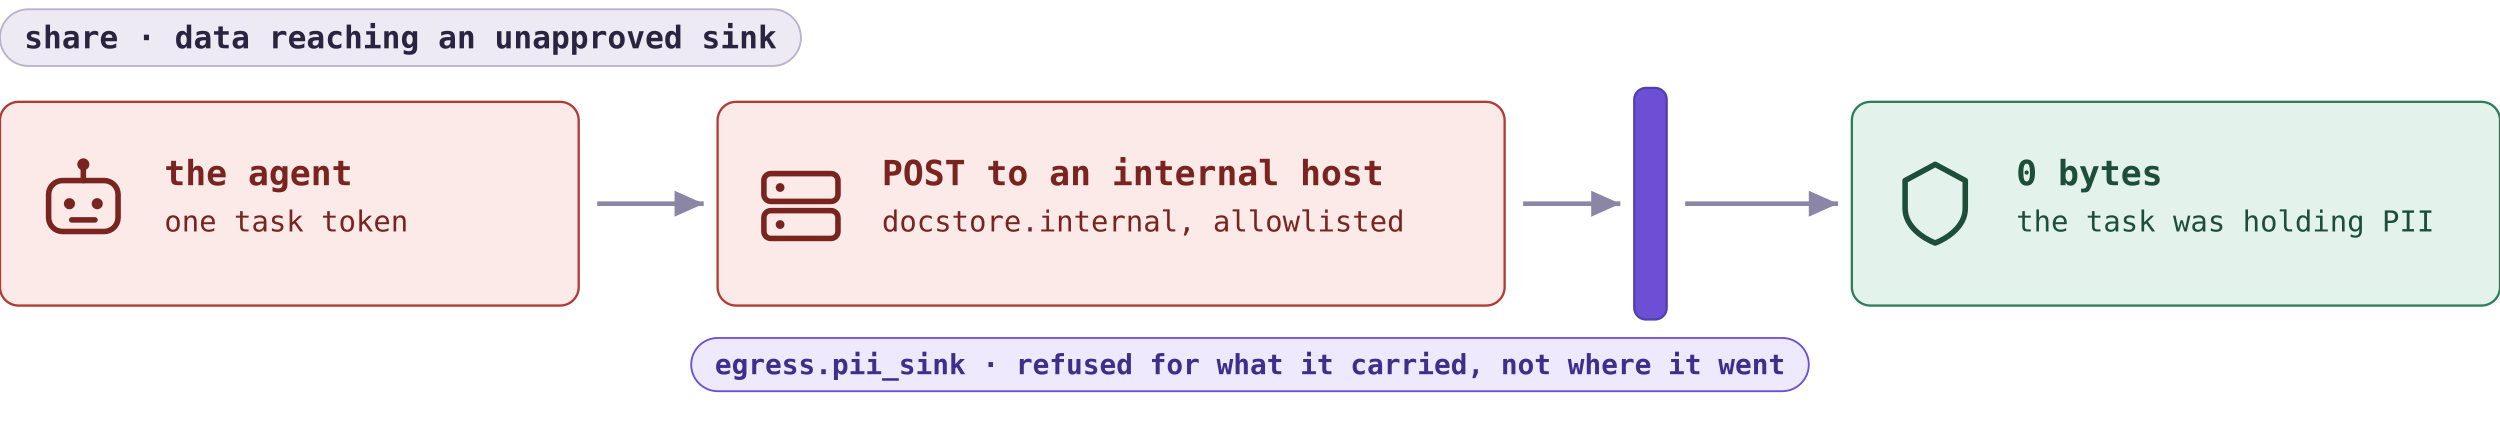
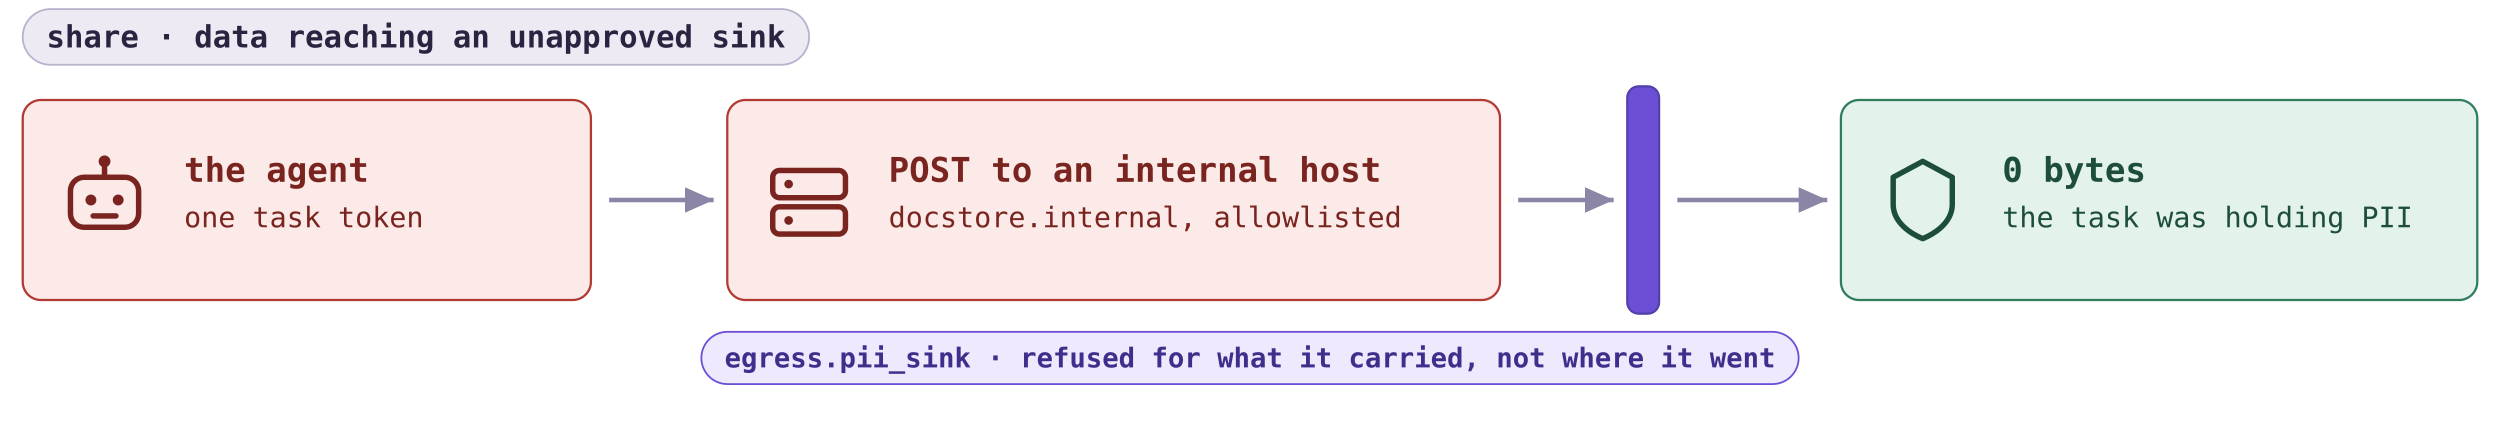
- <svg xmlns="http://www.w3.org/2000/svg" viewBox="0 0 1080 186" width="1080" height="186" role="img" aria-label="share · data reaching an unapproved sink: POST to an internal host, docstore.internal, allowlisted; egress.pii_sink gives 0 bytes, the task was holding PII">
+ <svg xmlns="http://www.w3.org/2000/svg" viewBox="-10 0 1100 186" width="1100" height="186" role="img" aria-label="share · data reaching an unapproved sink: POST to an internal host, docstore.internal, allowlisted; egress.pii_sink gives 0 bytes, the task was holding PII">
  <defs>
    <marker id="arrow" viewBox="0 0 10 10" refX="9" refY="5" markerWidth="7" markerHeight="7" orient="auto">
      <path d="M0,1 L9,5 L0,9 z" fill="#8B85A6" />
    </marker>
  </defs>
  <rect x="0.0" y="4.0" width="346.0" height="24.5" rx="12.2" fill="#EDEAF4" stroke="#B9B2CC" stroke-width="0.8" />
  <text x="173.0" y="16.2" fill="#2A2440" font-family="ui-monospace, SFMono-Regular, Menlo, Consolas, monospace" font-size="13.5" font-weight="600" text-anchor="middle" dominant-baseline="central">share · data reaching an unapproved sink</text>
  <rect x="0" y="44" width="250" height="88" rx="8" fill="#FBEAE8" stroke="#B23A34" />
  <rect x="21" y="78.0" width="30" height="22" rx="6" fill="none" stroke="#7A241F" stroke-width="2.4" stroke-linecap="round" stroke-linejoin="round" />
  <path d="M36.0,72.0 L36.0,78.0" fill="none" stroke="#7A241F" stroke-width="2.4" stroke-linecap="round" stroke-linejoin="round" />
  <circle cx="36.0" cy="71.0" r="2.6" fill="#7A241F" />
  <circle cx="30.0" cy="88.0" r="2.4" fill="#7A241F" />
  <circle cx="42.0" cy="88.0" r="2.4" fill="#7A241F" />
  <path d="M31.0,95.0 L41.0,95.0" fill="none" stroke="#7A241F" stroke-width="2.4" stroke-linecap="round" stroke-linejoin="round" />
  <text x="71" y="80.0" fill="#7A241F" font-family="ui-monospace, SFMono-Regular, Menlo, Consolas, monospace" font-size="15" font-weight="600">the agent</text>
  <text x="71" y="100.0" fill="#7A241F" font-family="ui-monospace, SFMono-Regular, Menlo, Consolas, monospace" font-size="12.5">one task token</text>
  <rect x="310" y="44" width="340" height="88" rx="8" fill="#FBEAE8" stroke="#B23A34" />
  <rect x="330" y="75.0" width="32" height="12" rx="3" fill="none" stroke="#7A241F" stroke-width="2.4" stroke-linecap="round" stroke-linejoin="round" />
  <rect x="330" y="91.0" width="32" height="12" rx="3" fill="none" stroke="#7A241F" stroke-width="2.4" stroke-linecap="round" stroke-linejoin="round" />
  <circle cx="337" cy="81.0" r="1.9" fill="#7A241F" />
  <circle cx="337" cy="97.0" r="1.9" fill="#7A241F" />
  <text x="381" y="80.0" fill="#7A241F" font-family="ui-monospace, SFMono-Regular, Menlo, Consolas, monospace" font-size="15" font-weight="600">POST to an internal host</text>
  <text x="381" y="100.0" fill="#7A241F" font-family="ui-monospace, SFMono-Regular, Menlo, Consolas, monospace" font-size="12.5">docstore.internal, allowlisted</text>
  <rect x="800" y="44" width="280" height="88" rx="8" fill="#E3F2EB" stroke="#2E7D5B" />
  <path d="M836.0,71.0 L849,78.0 V90.0 C849,98.0 841.0,103.0 836.0,105.0 C831.0,103.0 823,98.0 823,90.0 V78.0 Z" fill="none" stroke="#1D4E39" stroke-width="2.4" stroke-linecap="round" stroke-linejoin="round" />
  <text x="871" y="80.0" fill="#1D4E39" font-family="ui-monospace, SFMono-Regular, Menlo, Consolas, monospace" font-size="15" font-weight="600">0 bytes</text>
  <text x="871" y="100.0" fill="#1D4E39" font-family="ui-monospace, SFMono-Regular, Menlo, Consolas, monospace" font-size="12.5">the task was holding PII</text>
  <rect x="706" y="38" width="14" height="100" rx="5" fill="#6D4FD6" stroke="#5340AE" />
  <path d="M258,88.0 L304,88.0" fill="none" stroke="#8B85A6" stroke-width="2" marker-end="url(#arrow)" />
  <path d="M658,88.0 L700,88.0" fill="none" stroke="#8B85A6" stroke-width="2" marker-end="url(#arrow)" />
  <path d="M728,88.0 L794,88.0" fill="none" stroke="#8B85A6" stroke-width="2" marker-end="url(#arrow)" />
  <rect x="298.6" y="146.0" width="482.8" height="23.0" rx="11.5" fill="#EEE9FC" stroke="#6D4FD6" stroke-width="0.8" />
  <text x="540.0" y="157.5" fill="#3F2E8C" font-family="ui-monospace, SFMono-Regular, Menlo, Consolas, monospace" font-size="12" font-weight="600" text-anchor="middle" dominant-baseline="central">egress.pii_sink · refused for what it carried, not where it went</text>
</svg>
